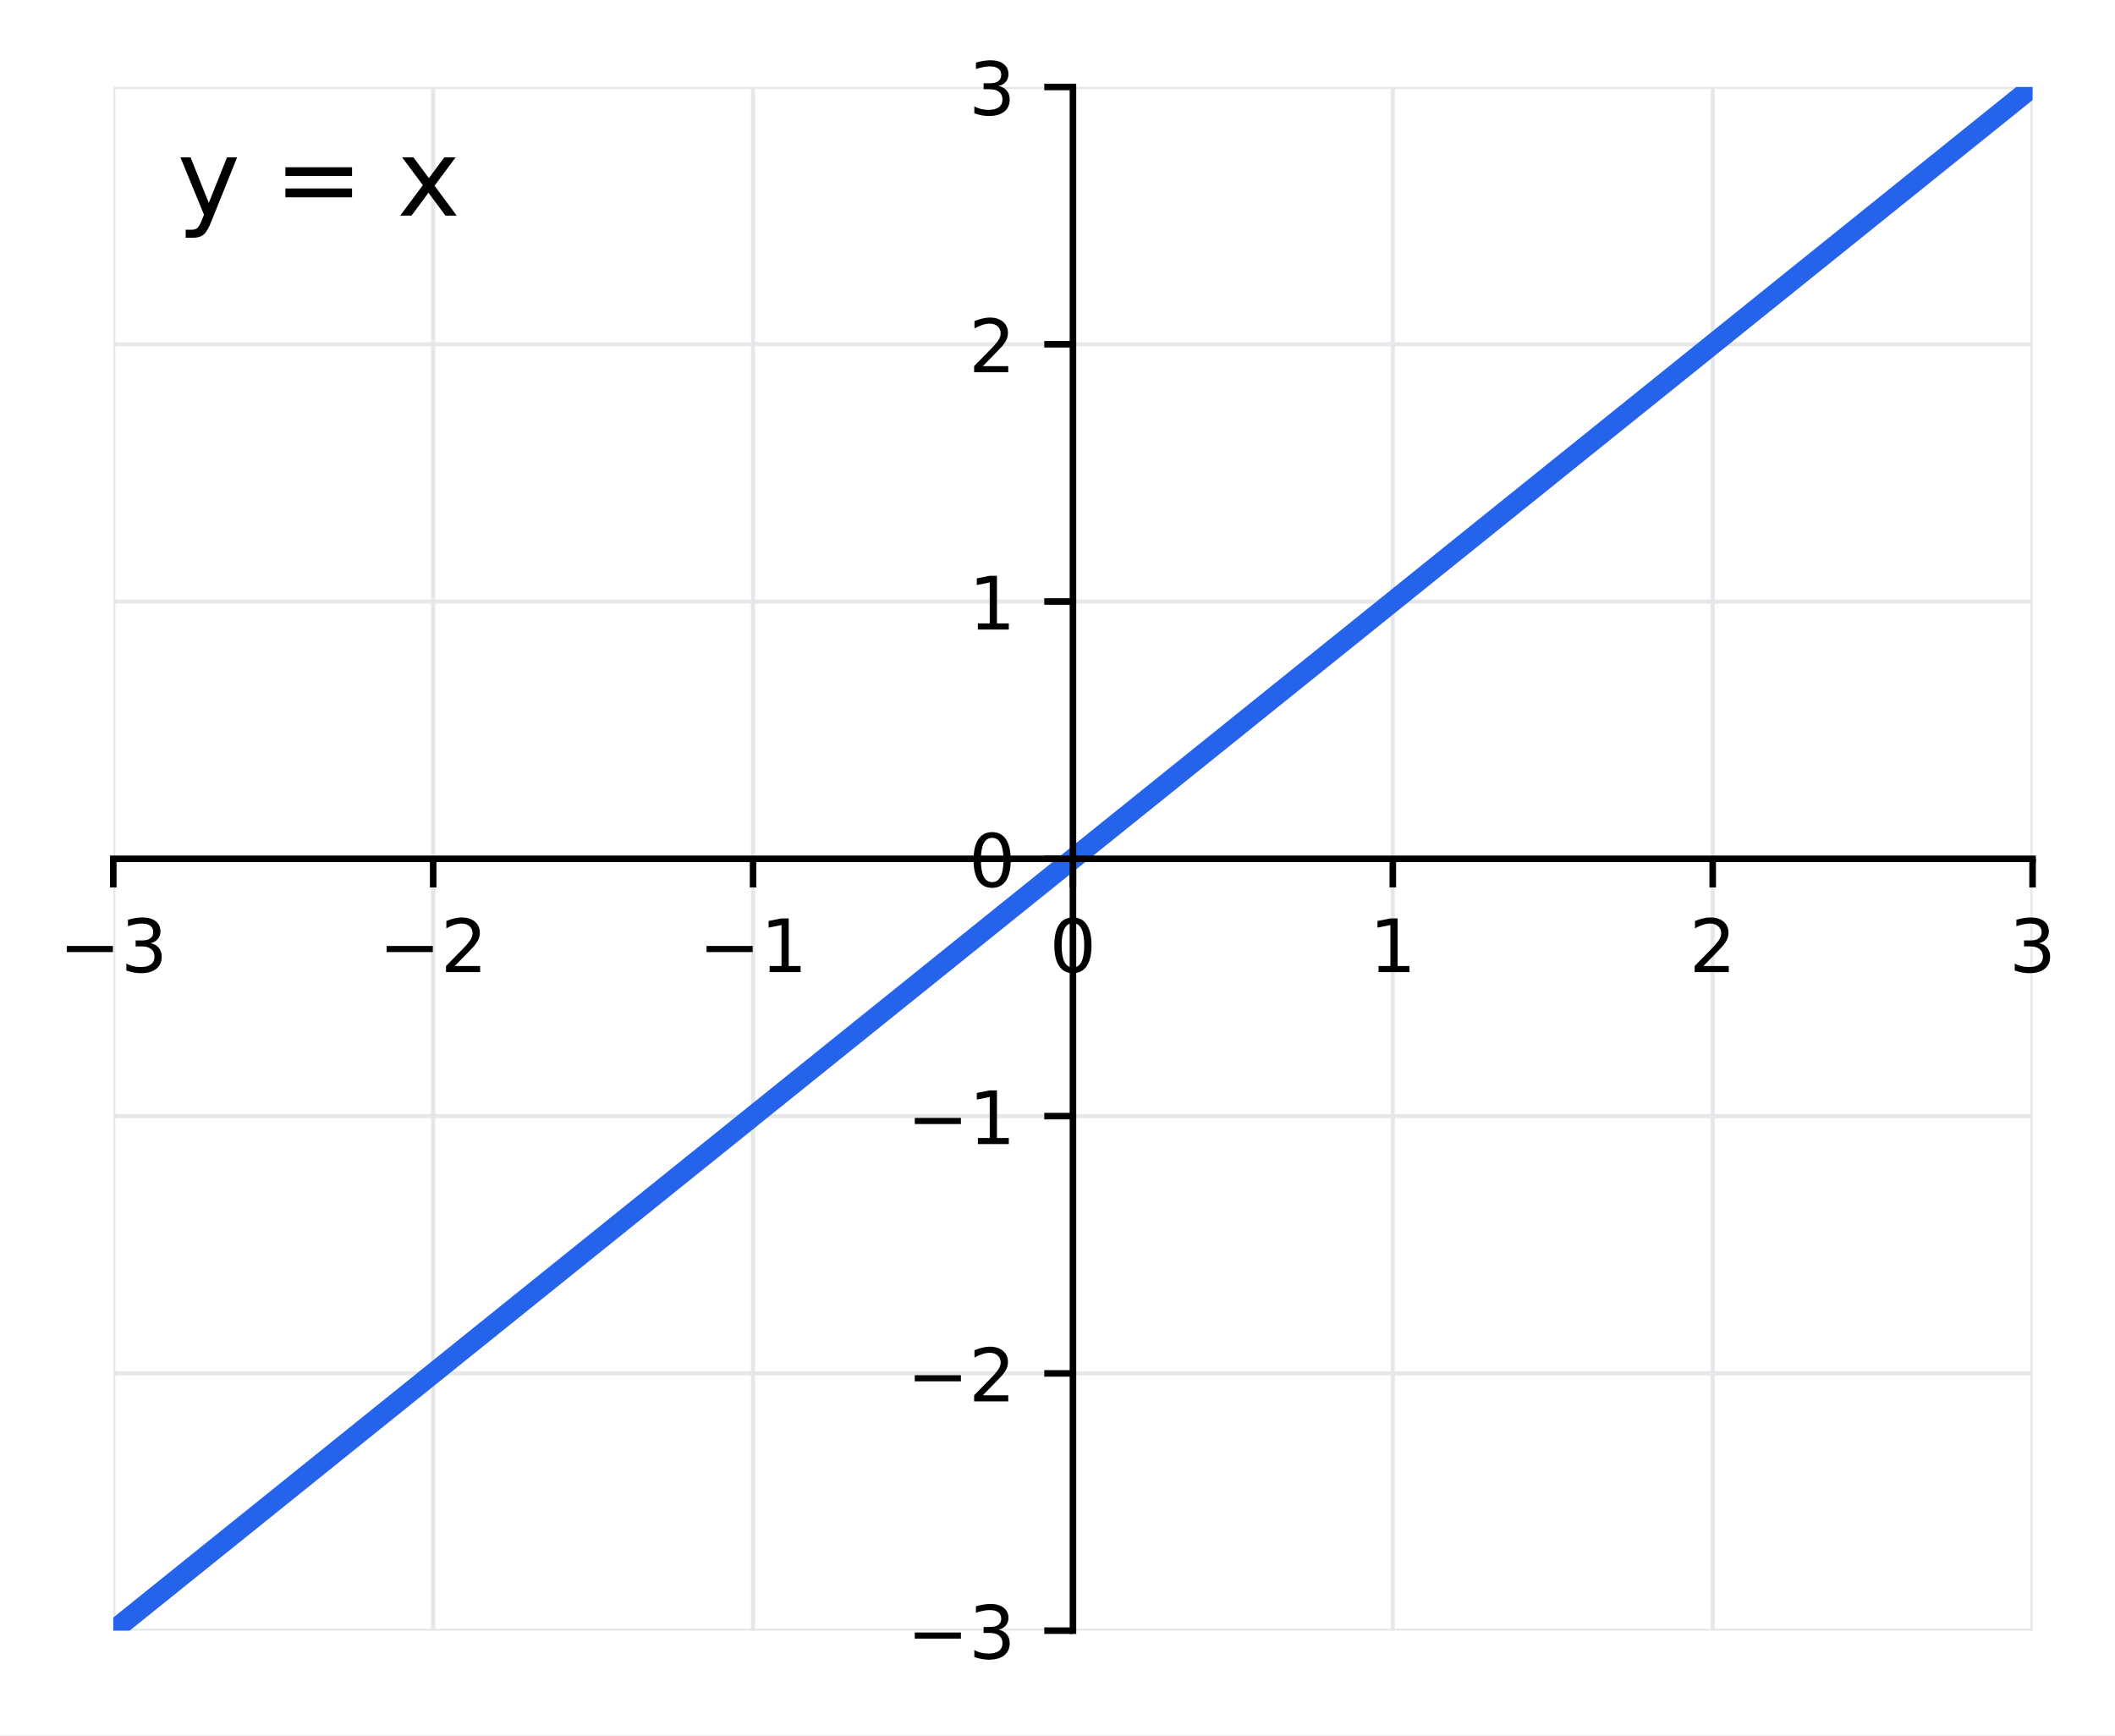
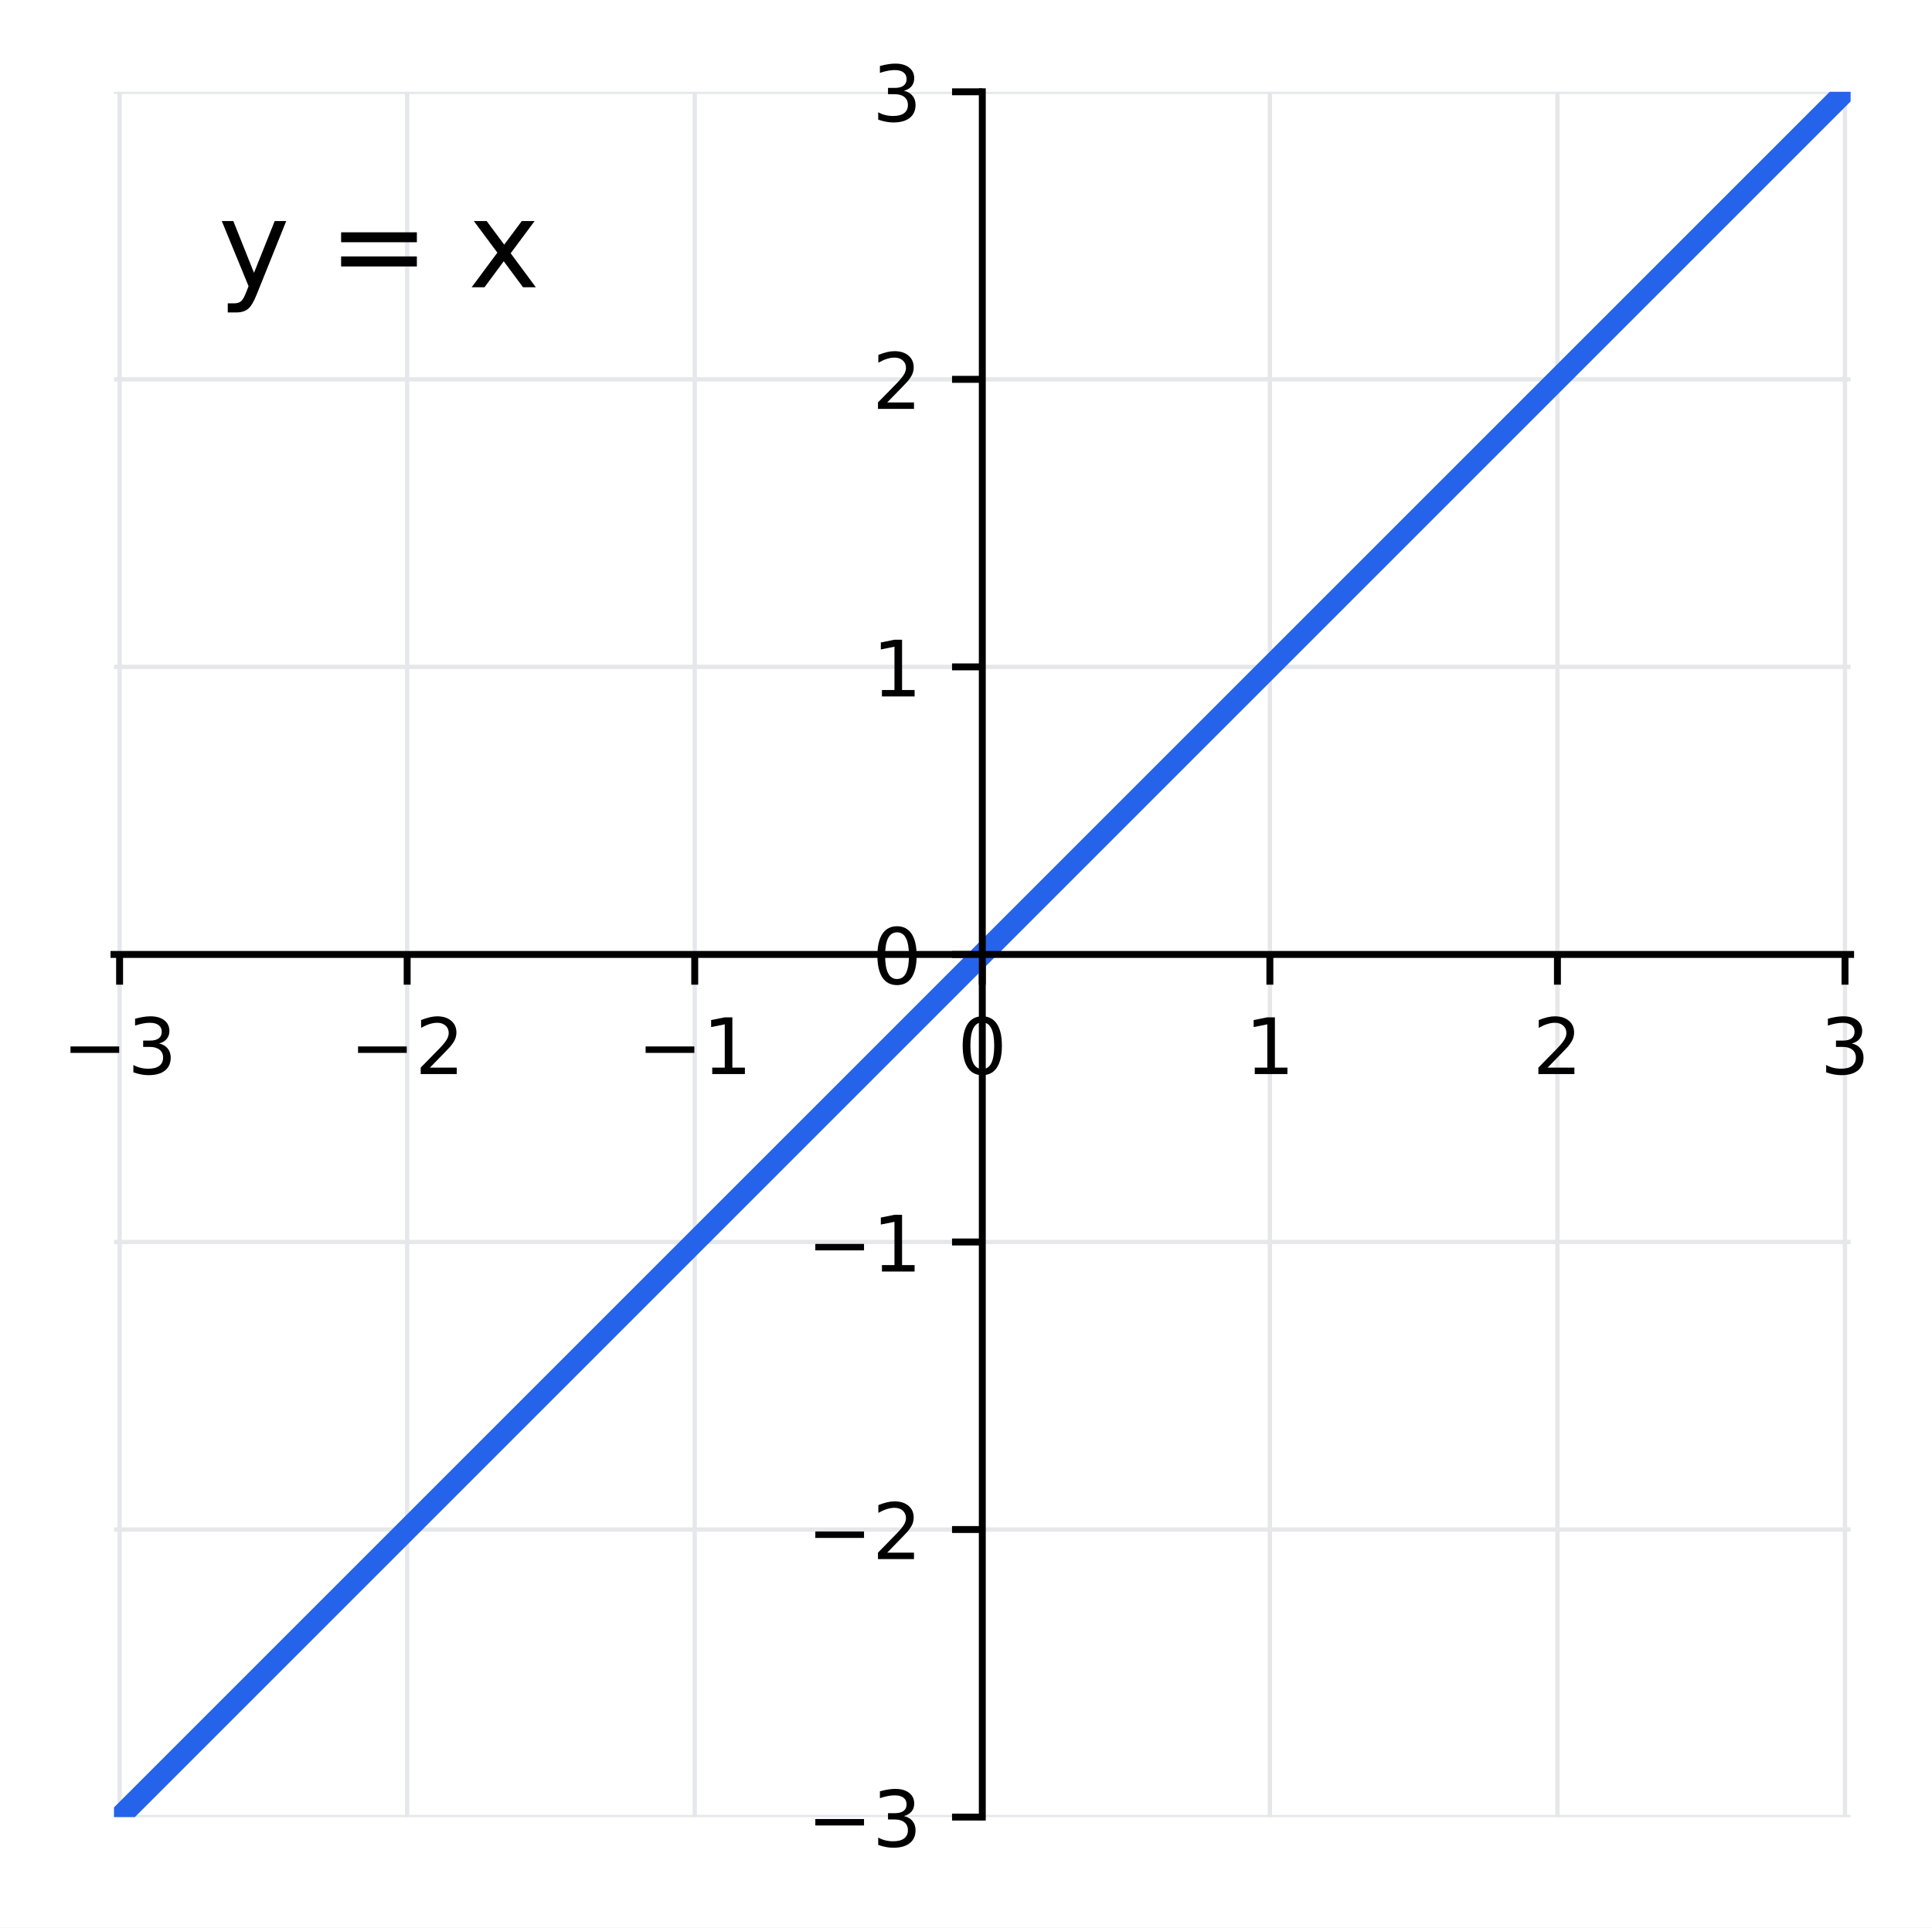
- <svg xmlns="http://www.w3.org/2000/svg" xmlns:xlink="http://www.w3.org/1999/xlink" width="258.257pt" height="211.896pt" viewBox="0 0 258.257 211.896" version="1.1">
+ <svg xmlns="http://www.w3.org/2000/svg" xmlns:xlink="http://www.w3.org/1999/xlink" width="223.481pt" height="222.984pt" viewBox="0 0 223.481 222.984" version="1.1">
  <defs>
    <style type="text/css">*{stroke-linejoin: round; stroke-linecap: butt}</style>
  </defs>
  <g id="figure_1">
    <g id="patch_1">
-       <path d="M 0 211.896  L 258.257 211.896  L 258.257 0  L 0 0  z " style="fill: #ffffff" />
+       <path d="M 0 222.984  L 223.481 222.984  L 223.481 0  L 0 0  z " style="fill: #ffffff" />
    </g>
    <g id="axes_1">
      <g id="patch_2">
-         <path d="M 13.834 199.115  L 248.194 199.115  L 248.194 10.619  L 13.834 10.619  z " style="fill: #ffffff" />
+         <path d="M 13.186 210.203  L 214.066 210.203  L 214.066 10.619  L 13.186 10.619  z " style="fill: #ffffff" />
      </g>
      <g id="matplotlib.axis_1">
        <g id="xtick_1">
          <g id="line2d_1">
-             <path d="M 13.834 199.115  L 13.834 10.619  " clip-path="url(#p988bf99ac6)" style="fill: none; stroke: #e5e7eb; stroke-width: 0.5; stroke-linecap: square" />
+             <path d="M 13.834 210.203  L 13.834 10.619  " clip-path="url(#p7086dcef95)" style="fill: none; stroke: #e5e7eb; stroke-width: 0.5; stroke-linecap: square" />
          </g>
          <g id="line2d_2">
            <defs>
-               <path id="ma0b2650a6e" d="M 0 0  L 0 3.5  " style="stroke: #000000; stroke-width: 0.8" />
+               <path id="m5696be414a" d="M 0 0  L 0 3.5  " style="stroke: #000000; stroke-width: 0.8" />
            </defs>
            <g>
-               <use xlink:href="#ma0b2650a6e" x="13.834" y="104.867" style="stroke: #000000; stroke-width: 0.8" />
+               <use xlink:href="#m5696be414a" x="13.834" y="110.411" style="stroke: #000000; stroke-width: 0.8" />
            </g>
          </g>
          <g id="text_1">
-             <g transform="translate(7.2 118.7048) scale(0.09 -0.09)">
+             <g transform="translate(7.2 124.2488) scale(0.09 -0.09)">
              <defs>
                <path id="DejaVuSans-c9c" d="M 678 2272  L 4684 2272  L 4684 1741  L 678 1741  L 678 2272  z " transform="scale(0.015625)" />
                <path id="DejaVuSans-16" d="M 2597 2516  Q 3050 2419 3304 2112  Q 3559 1806 3559 1356  Q 3559 666 3084 287  Q 2609 -91 1734 -91  Q 1441 -91 1130 -33  Q 819 25 488 141  L 488 750  Q 750 597 1062 519  Q 1375 441 1716 441  Q 2309 441 2620 675  Q 2931 909 2931 1356  Q 2931 1769 2642 2001  Q 2353 2234 1838 2234  L 1294 2234  L 1294 2753  L 1863 2753  Q 2328 2753 2575 2939  Q 2822 3125 2822 3475  Q 2822 3834 2567 4026  Q 2313 4219 1838 4219  Q 1578 4219 1281 4162  Q 984 4106 628 3988  L 628 4550  Q 988 4650 1302 4700  Q 1616 4750 1894 4750  Q 2613 4750 3031 4423  Q 3450 4097 3450 3541  Q 3450 3153 3228 2886  Q 3006 2619 2597 2516  z " transform="scale(0.015625)" />
              </defs>
              <use xlink:href="#DejaVuSans-c9c" />
              <use xlink:href="#DejaVuSans-16" transform="translate(83.79688 0)" />
            </g>
          </g>
        </g>
        <g id="xtick_2">
          <g id="line2d_3">
-             <path d="M 52.894 199.115  L 52.894 10.619  " clip-path="url(#p988bf99ac6)" style="fill: none; stroke: #e5e7eb; stroke-width: 0.5; stroke-linecap: square" />
+             <path d="M 47.098 210.203  L 47.098 10.619  " clip-path="url(#p7086dcef95)" style="fill: none; stroke: #e5e7eb; stroke-width: 0.5; stroke-linecap: square" />
          </g>
          <g id="line2d_4">
            <g>
-               <use xlink:href="#ma0b2650a6e" x="52.894" y="104.867" style="stroke: #000000; stroke-width: 0.8" />
+               <use xlink:href="#m5696be414a" x="47.098" y="110.411" style="stroke: #000000; stroke-width: 0.8" />
            </g>
          </g>
          <g id="text_2">
-             <g transform="translate(46.26 118.7048) scale(0.09 -0.09)">
+             <g transform="translate(40.464 124.2488) scale(0.09 -0.09)">
              <defs>
                <path id="DejaVuSans-15" d="M 1228 531  L 3431 531  L 3431 0  L 469 0  L 469 531  Q 828 903 1448 1529  Q 2069 2156 2228 2338  Q 2531 2678 2651 2914  Q 2772 3150 2772 3378  Q 2772 3750 2511 3984  Q 2250 4219 1831 4219  Q 1534 4219 1204 4116  Q 875 4013 500 3803  L 500 4441  Q 881 4594 1212 4672  Q 1544 4750 1819 4750  Q 2544 4750 2975 4387  Q 3406 4025 3406 3419  Q 3406 3131 3298 2873  Q 3191 2616 2906 2266  Q 2828 2175 2409 1742  Q 1991 1309 1228 531  z " transform="scale(0.015625)" />
              </defs>
              <use xlink:href="#DejaVuSans-c9c" />
              <use xlink:href="#DejaVuSans-15" transform="translate(83.79688 0)" />
            </g>
          </g>
        </g>
        <g id="xtick_3">
          <g id="line2d_5">
-             <path d="M 91.954 199.115  L 91.954 10.619  " clip-path="url(#p988bf99ac6)" style="fill: none; stroke: #e5e7eb; stroke-width: 0.5; stroke-linecap: square" />
+             <path d="M 80.362 210.203  L 80.362 10.619  " clip-path="url(#p7086dcef95)" style="fill: none; stroke: #e5e7eb; stroke-width: 0.5; stroke-linecap: square" />
          </g>
          <g id="line2d_6">
            <g>
-               <use xlink:href="#ma0b2650a6e" x="91.954" y="104.867" style="stroke: #000000; stroke-width: 0.8" />
+               <use xlink:href="#m5696be414a" x="80.362" y="110.411" style="stroke: #000000; stroke-width: 0.8" />
            </g>
          </g>
          <g id="text_3">
-             <g transform="translate(85.32 118.7048) scale(0.09 -0.09)">
+             <g transform="translate(73.728 124.2488) scale(0.09 -0.09)">
              <defs>
                <path id="DejaVuSans-14" d="M 794 531  L 1825 531  L 1825 4091  L 703 3866  L 703 4441  L 1819 4666  L 2450 4666  L 2450 531  L 3481 531  L 3481 0  L 794 0  L 794 531  z " transform="scale(0.015625)" />
              </defs>
              <use xlink:href="#DejaVuSans-c9c" />
              <use xlink:href="#DejaVuSans-14" transform="translate(83.79688 0)" />
            </g>
          </g>
        </g>
        <g id="xtick_4">
          <g id="line2d_7">
-             <path d="M 131.014 199.115  L 131.014 10.619  " clip-path="url(#p988bf99ac6)" style="fill: none; stroke: #e5e7eb; stroke-width: 0.5; stroke-linecap: square" />
+             <path d="M 113.626 210.203  L 113.626 10.619  " clip-path="url(#p7086dcef95)" style="fill: none; stroke: #e5e7eb; stroke-width: 0.5; stroke-linecap: square" />
          </g>
          <g id="line2d_8">
            <g>
-               <use xlink:href="#ma0b2650a6e" x="131.014" y="104.867" style="stroke: #000000; stroke-width: 0.8" />
+               <use xlink:href="#m5696be414a" x="113.626" y="110.411" style="stroke: #000000; stroke-width: 0.8" />
            </g>
          </g>
          <g id="text_4">
-             <g transform="translate(128.1509 118.7048) scale(0.09 -0.09)">
+             <g transform="translate(110.7629 124.2488) scale(0.09 -0.09)">
              <defs>
                <path id="DejaVuSans-13" d="M 2034 4250  Q 1547 4250 1301 3770  Q 1056 3291 1056 2328  Q 1056 1369 1301 889  Q 1547 409 2034 409  Q 2525 409 2770 889  Q 3016 1369 3016 2328  Q 3016 3291 2770 3770  Q 2525 4250 2034 4250  z M 2034 4750  Q 2819 4750 3233 4129  Q 3647 3509 3647 2328  Q 3647 1150 3233 529  Q 2819 -91 2034 -91  Q 1250 -91 836 529  Q 422 1150 422 2328  Q 422 3509 836 4129  Q 1250 4750 2034 4750  z " transform="scale(0.015625)" />
              </defs>
              <use xlink:href="#DejaVuSans-13" />
            </g>
          </g>
        </g>
        <g id="xtick_5">
          <g id="line2d_9">
-             <path d="M 170.074 199.115  L 170.074 10.619  " clip-path="url(#p988bf99ac6)" style="fill: none; stroke: #e5e7eb; stroke-width: 0.5; stroke-linecap: square" />
+             <path d="M 146.89 210.203  L 146.89 10.619  " clip-path="url(#p7086dcef95)" style="fill: none; stroke: #e5e7eb; stroke-width: 0.5; stroke-linecap: square" />
          </g>
          <g id="line2d_10">
            <g>
-               <use xlink:href="#ma0b2650a6e" x="170.074" y="104.867" style="stroke: #000000; stroke-width: 0.8" />
+               <use xlink:href="#m5696be414a" x="146.89" y="110.411" style="stroke: #000000; stroke-width: 0.8" />
            </g>
          </g>
          <g id="text_5">
-             <g transform="translate(167.2109 118.7048) scale(0.09 -0.09)">
+             <g transform="translate(144.0269 124.2488) scale(0.09 -0.09)">
              <use xlink:href="#DejaVuSans-14" />
            </g>
          </g>
        </g>
        <g id="xtick_6">
          <g id="line2d_11">
-             <path d="M 209.134 199.115  L 209.134 10.619  " clip-path="url(#p988bf99ac6)" style="fill: none; stroke: #e5e7eb; stroke-width: 0.5; stroke-linecap: square" />
+             <path d="M 180.154 210.203  L 180.154 10.619  " clip-path="url(#p7086dcef95)" style="fill: none; stroke: #e5e7eb; stroke-width: 0.5; stroke-linecap: square" />
          </g>
          <g id="line2d_12">
            <g>
-               <use xlink:href="#ma0b2650a6e" x="209.134" y="104.867" style="stroke: #000000; stroke-width: 0.8" />
+               <use xlink:href="#m5696be414a" x="180.154" y="110.411" style="stroke: #000000; stroke-width: 0.8" />
            </g>
          </g>
          <g id="text_6">
-             <g transform="translate(206.2709 118.7048) scale(0.09 -0.09)">
+             <g transform="translate(177.2909 124.2488) scale(0.09 -0.09)">
              <use xlink:href="#DejaVuSans-15" />
            </g>
          </g>
        </g>
        <g id="xtick_7">
          <g id="line2d_13">
-             <path d="M 248.194 199.115  L 248.194 10.619  " clip-path="url(#p988bf99ac6)" style="fill: none; stroke: #e5e7eb; stroke-width: 0.5; stroke-linecap: square" />
+             <path d="M 213.418 210.203  L 213.418 10.619  " clip-path="url(#p7086dcef95)" style="fill: none; stroke: #e5e7eb; stroke-width: 0.5; stroke-linecap: square" />
          </g>
          <g id="line2d_14">
            <g>
-               <use xlink:href="#ma0b2650a6e" x="248.194" y="104.867" style="stroke: #000000; stroke-width: 0.8" />
+               <use xlink:href="#m5696be414a" x="213.418" y="110.411" style="stroke: #000000; stroke-width: 0.8" />
            </g>
          </g>
          <g id="text_7">
-             <g transform="translate(245.3309 118.7048) scale(0.09 -0.09)">
+             <g transform="translate(210.5549 124.2488) scale(0.09 -0.09)">
              <use xlink:href="#DejaVuSans-16" />
            </g>
          </g>
        </g>
      </g>
      <g id="matplotlib.axis_2">
        <g id="ytick_1">
          <g id="line2d_15">
-             <path d="M 13.834 199.115  L 248.194 199.115  " clip-path="url(#p988bf99ac6)" style="fill: none; stroke: #e5e7eb; stroke-width: 0.5; stroke-linecap: square" />
+             <path d="M 13.186 210.203  L 214.066 210.203  " clip-path="url(#p7086dcef95)" style="fill: none; stroke: #e5e7eb; stroke-width: 0.5; stroke-linecap: square" />
          </g>
          <g id="line2d_16">
            <defs>
-               <path id="m8013f2c42a" d="M 0 0  L -3.5 0  " style="stroke: #000000; stroke-width: 0.8" />
+               <path id="mb6bdead799" d="M 0 0  L -3.5 0  " style="stroke: #000000; stroke-width: 0.8" />
            </defs>
            <g>
-               <use xlink:href="#m8013f2c42a" x="131.014" y="199.115" style="stroke: #000000; stroke-width: 0.8" />
+               <use xlink:href="#mb6bdead799" x="113.626" y="210.203" style="stroke: #000000; stroke-width: 0.8" />
            </g>
          </g>
          <g id="text_8">
-             <g transform="translate(110.746 202.5339) scale(0.09 -0.09)">
+             <g transform="translate(93.35802 213.6219) scale(0.09 -0.09)">
              <use xlink:href="#DejaVuSans-c9c" />
              <use xlink:href="#DejaVuSans-16" transform="translate(83.79688 0)" />
            </g>
          </g>
        </g>
        <g id="ytick_2">
          <g id="line2d_17">
-             <path d="M 13.834 167.699  L 248.194 167.699  " clip-path="url(#p988bf99ac6)" style="fill: none; stroke: #e5e7eb; stroke-width: 0.5; stroke-linecap: square" />
+             <path d="M 13.186 176.939  L 214.066 176.939  " clip-path="url(#p7086dcef95)" style="fill: none; stroke: #e5e7eb; stroke-width: 0.5; stroke-linecap: square" />
          </g>
          <g id="line2d_18">
            <g>
-               <use xlink:href="#m8013f2c42a" x="131.014" y="167.699" style="stroke: #000000; stroke-width: 0.8" />
+               <use xlink:href="#mb6bdead799" x="113.626" y="176.939" style="stroke: #000000; stroke-width: 0.8" />
            </g>
          </g>
          <g id="text_9">
-             <g transform="translate(110.746 171.1179) scale(0.09 -0.09)">
+             <g transform="translate(93.35802 180.3579) scale(0.09 -0.09)">
              <use xlink:href="#DejaVuSans-c9c" />
              <use xlink:href="#DejaVuSans-15" transform="translate(83.79688 0)" />
            </g>
          </g>
        </g>
        <g id="ytick_3">
          <g id="line2d_19">
-             <path d="M 13.834 136.283  L 248.194 136.283  " clip-path="url(#p988bf99ac6)" style="fill: none; stroke: #e5e7eb; stroke-width: 0.5; stroke-linecap: square" />
+             <path d="M 13.186 143.675  L 214.066 143.675  " clip-path="url(#p7086dcef95)" style="fill: none; stroke: #e5e7eb; stroke-width: 0.5; stroke-linecap: square" />
          </g>
          <g id="line2d_20">
            <g>
-               <use xlink:href="#m8013f2c42a" x="131.014" y="136.283" style="stroke: #000000; stroke-width: 0.8" />
+               <use xlink:href="#mb6bdead799" x="113.626" y="143.675" style="stroke: #000000; stroke-width: 0.8" />
            </g>
          </g>
          <g id="text_10">
-             <g transform="translate(110.746 139.7019) scale(0.09 -0.09)">
+             <g transform="translate(93.35802 147.0939) scale(0.09 -0.09)">
              <use xlink:href="#DejaVuSans-c9c" />
              <use xlink:href="#DejaVuSans-14" transform="translate(83.79688 0)" />
            </g>
          </g>
        </g>
        <g id="ytick_4">
          <g id="line2d_21">
-             <path d="M 13.834 104.867  L 248.194 104.867  " clip-path="url(#p988bf99ac6)" style="fill: none; stroke: #e5e7eb; stroke-width: 0.5; stroke-linecap: square" />
+             <path d="M 13.186 110.411  L 214.066 110.411  " clip-path="url(#p7086dcef95)" style="fill: none; stroke: #e5e7eb; stroke-width: 0.5; stroke-linecap: square" />
          </g>
          <g id="line2d_22">
            <g>
-               <use xlink:href="#m8013f2c42a" x="131.014" y="104.867" style="stroke: #000000; stroke-width: 0.8" />
+               <use xlink:href="#mb6bdead799" x="113.626" y="110.411" style="stroke: #000000; stroke-width: 0.8" />
            </g>
          </g>
          <g id="text_11">
-             <g transform="translate(118.2877 108.2859) scale(0.09 -0.09)">
+             <g transform="translate(100.8997 113.8299) scale(0.09 -0.09)">
              <use xlink:href="#DejaVuSans-13" />
            </g>
          </g>
        </g>
        <g id="ytick_5">
          <g id="line2d_23">
-             <path d="M 13.834 73.451  L 248.194 73.451  " clip-path="url(#p988bf99ac6)" style="fill: none; stroke: #e5e7eb; stroke-width: 0.5; stroke-linecap: square" />
+             <path d="M 13.186 77.147  L 214.066 77.147  " clip-path="url(#p7086dcef95)" style="fill: none; stroke: #e5e7eb; stroke-width: 0.5; stroke-linecap: square" />
          </g>
          <g id="line2d_24">
            <g>
-               <use xlink:href="#m8013f2c42a" x="131.014" y="73.451" style="stroke: #000000; stroke-width: 0.8" />
+               <use xlink:href="#mb6bdead799" x="113.626" y="77.147" style="stroke: #000000; stroke-width: 0.8" />
            </g>
          </g>
          <g id="text_12">
-             <g transform="translate(118.2877 76.86989) scale(0.09 -0.09)">
+             <g transform="translate(100.8997 80.56589) scale(0.09 -0.09)">
              <use xlink:href="#DejaVuSans-14" />
            </g>
          </g>
        </g>
        <g id="ytick_6">
          <g id="line2d_25">
-             <path d="M 13.834 42.035  L 248.194 42.035  " clip-path="url(#p988bf99ac6)" style="fill: none; stroke: #e5e7eb; stroke-width: 0.5; stroke-linecap: square" />
+             <path d="M 13.186 43.883  L 214.066 43.883  " clip-path="url(#p7086dcef95)" style="fill: none; stroke: #e5e7eb; stroke-width: 0.5; stroke-linecap: square" />
          </g>
          <g id="line2d_26">
            <g>
-               <use xlink:href="#m8013f2c42a" x="131.014" y="42.035" style="stroke: #000000; stroke-width: 0.8" />
+               <use xlink:href="#mb6bdead799" x="113.626" y="43.883" style="stroke: #000000; stroke-width: 0.8" />
            </g>
          </g>
          <g id="text_13">
-             <g transform="translate(118.2877 45.45389) scale(0.09 -0.09)">
+             <g transform="translate(100.8997 47.30189) scale(0.09 -0.09)">
              <use xlink:href="#DejaVuSans-15" />
            </g>
          </g>
        </g>
        <g id="ytick_7">
          <g id="line2d_27">
-             <path d="M 13.834 10.619  L 248.194 10.619  " clip-path="url(#p988bf99ac6)" style="fill: none; stroke: #e5e7eb; stroke-width: 0.5; stroke-linecap: square" />
+             <path d="M 13.186 10.619  L 214.066 10.619  " clip-path="url(#p7086dcef95)" style="fill: none; stroke: #e5e7eb; stroke-width: 0.5; stroke-linecap: square" />
          </g>
          <g id="line2d_28">
            <g>
-               <use xlink:href="#m8013f2c42a" x="131.014" y="10.619" style="stroke: #000000; stroke-width: 0.8" />
+               <use xlink:href="#mb6bdead799" x="113.626" y="10.619" style="stroke: #000000; stroke-width: 0.8" />
            </g>
          </g>
          <g id="text_14">
-             <g transform="translate(118.2877 14.03789) scale(0.09 -0.09)">
+             <g transform="translate(100.8997 14.03789) scale(0.09 -0.09)">
              <use xlink:href="#DejaVuSans-16" />
            </g>
          </g>
        </g>
      </g>
      <g id="line2d_29">
-         <path d="M 13.834 199.115  L 248.194 10.619  L 248.194 10.619  " clip-path="url(#p988bf99ac6)" style="fill: none; stroke: #2563eb; stroke-width: 2.5; stroke-linecap: square" />
+         <path d="M 13.834 210.203  L 213.418 10.619  L 213.418 10.619  " clip-path="url(#p7086dcef95)" style="fill: none; stroke: #2563eb; stroke-width: 2.5; stroke-linecap: square" />
      </g>
      <g id="patch_3">
-         <path d="M 131.014 199.115  L 131.014 10.619  " style="fill: none; stroke: #000000; stroke-width: 0.8; stroke-linejoin: miter; stroke-linecap: square" />
+         <path d="M 113.626 210.203  L 113.626 10.619  " style="fill: none; stroke: #000000; stroke-width: 0.8; stroke-linejoin: miter; stroke-linecap: square" />
      </g>
      <g id="patch_4">
-         <path d="M 248.194 199.115  L 248.194 10.619  " style="fill: none" />
-       </g>
-       <g id="patch_5">
-         <path d="M 13.834 104.867  L 248.194 104.867  " style="fill: none; stroke: #000000; stroke-width: 0.8; stroke-linejoin: miter; stroke-linecap: square" />
-       </g>
-       <g id="patch_6">
-         <path d="M 13.834 10.619  L 248.194 10.619  " style="fill: none" />
+         <path d="M 13.186 110.411  L 214.066 110.411  " style="fill: none; stroke: #000000; stroke-width: 0.8; stroke-linejoin: miter; stroke-linecap: square" />
      </g>
      <g id="text_15">
-         <g transform="translate(21.64598 26.32694) scale(0.13 -0.13)">
+         <g transform="translate(25.23878 33.2307) scale(0.14 -0.14)">
          <defs>
            <path id="DejaVuSans-5c" d="M 2059 -325  Q 1816 -950 1584 -1140  Q 1353 -1331 966 -1331  L 506 -1331  L 506 -850  L 844 -850  Q 1081 -850 1212 -737  Q 1344 -625 1503 -206  L 1606 56  L 191 3500  L 800 3500  L 1894 763  L 2988 3500  L 3597 3500  L 2059 -325  z " transform="scale(0.015625)" />
            <path id="DejaVuSans-3" transform="scale(0.015625)" />
            <path id="DejaVuSans-20" d="M 678 2906  L 4684 2906  L 4684 2381  L 678 2381  L 678 2906  z M 678 1631  L 4684 1631  L 4684 1100  L 678 1100  L 678 1631  z " transform="scale(0.015625)" />
            <path id="DejaVuSans-5b" d="M 3513 3500  L 2247 1797  L 3578 0  L 2900 0  L 1881 1375  L 863 0  L 184 0  L 1544 1831  L 300 3500  L 978 3500  L 1906 2253  L 2834 3500  L 3513 3500  z " transform="scale(0.015625)" />
          </defs>
          <use xlink:href="#DejaVuSans-5c" />
          <use xlink:href="#DejaVuSans-3" transform="translate(59.1875 0)" />
          <use xlink:href="#DejaVuSans-20" transform="translate(90.96875 0)" />
          <use xlink:href="#DejaVuSans-3" transform="translate(174.7656 0)" />
          <use xlink:href="#DejaVuSans-5b" transform="translate(206.5469 0)" />
        </g>
      </g>
    </g>
  </g>
  <defs>
-     <clipPath id="p988bf99ac6">
-       <rect x="13.834" y="10.619" width="234.36" height="188.496" />
+     <clipPath id="p7086dcef95">
+       <rect x="13.186" y="10.619" width="200.88" height="199.584" />
    </clipPath>
  </defs>
</svg>
